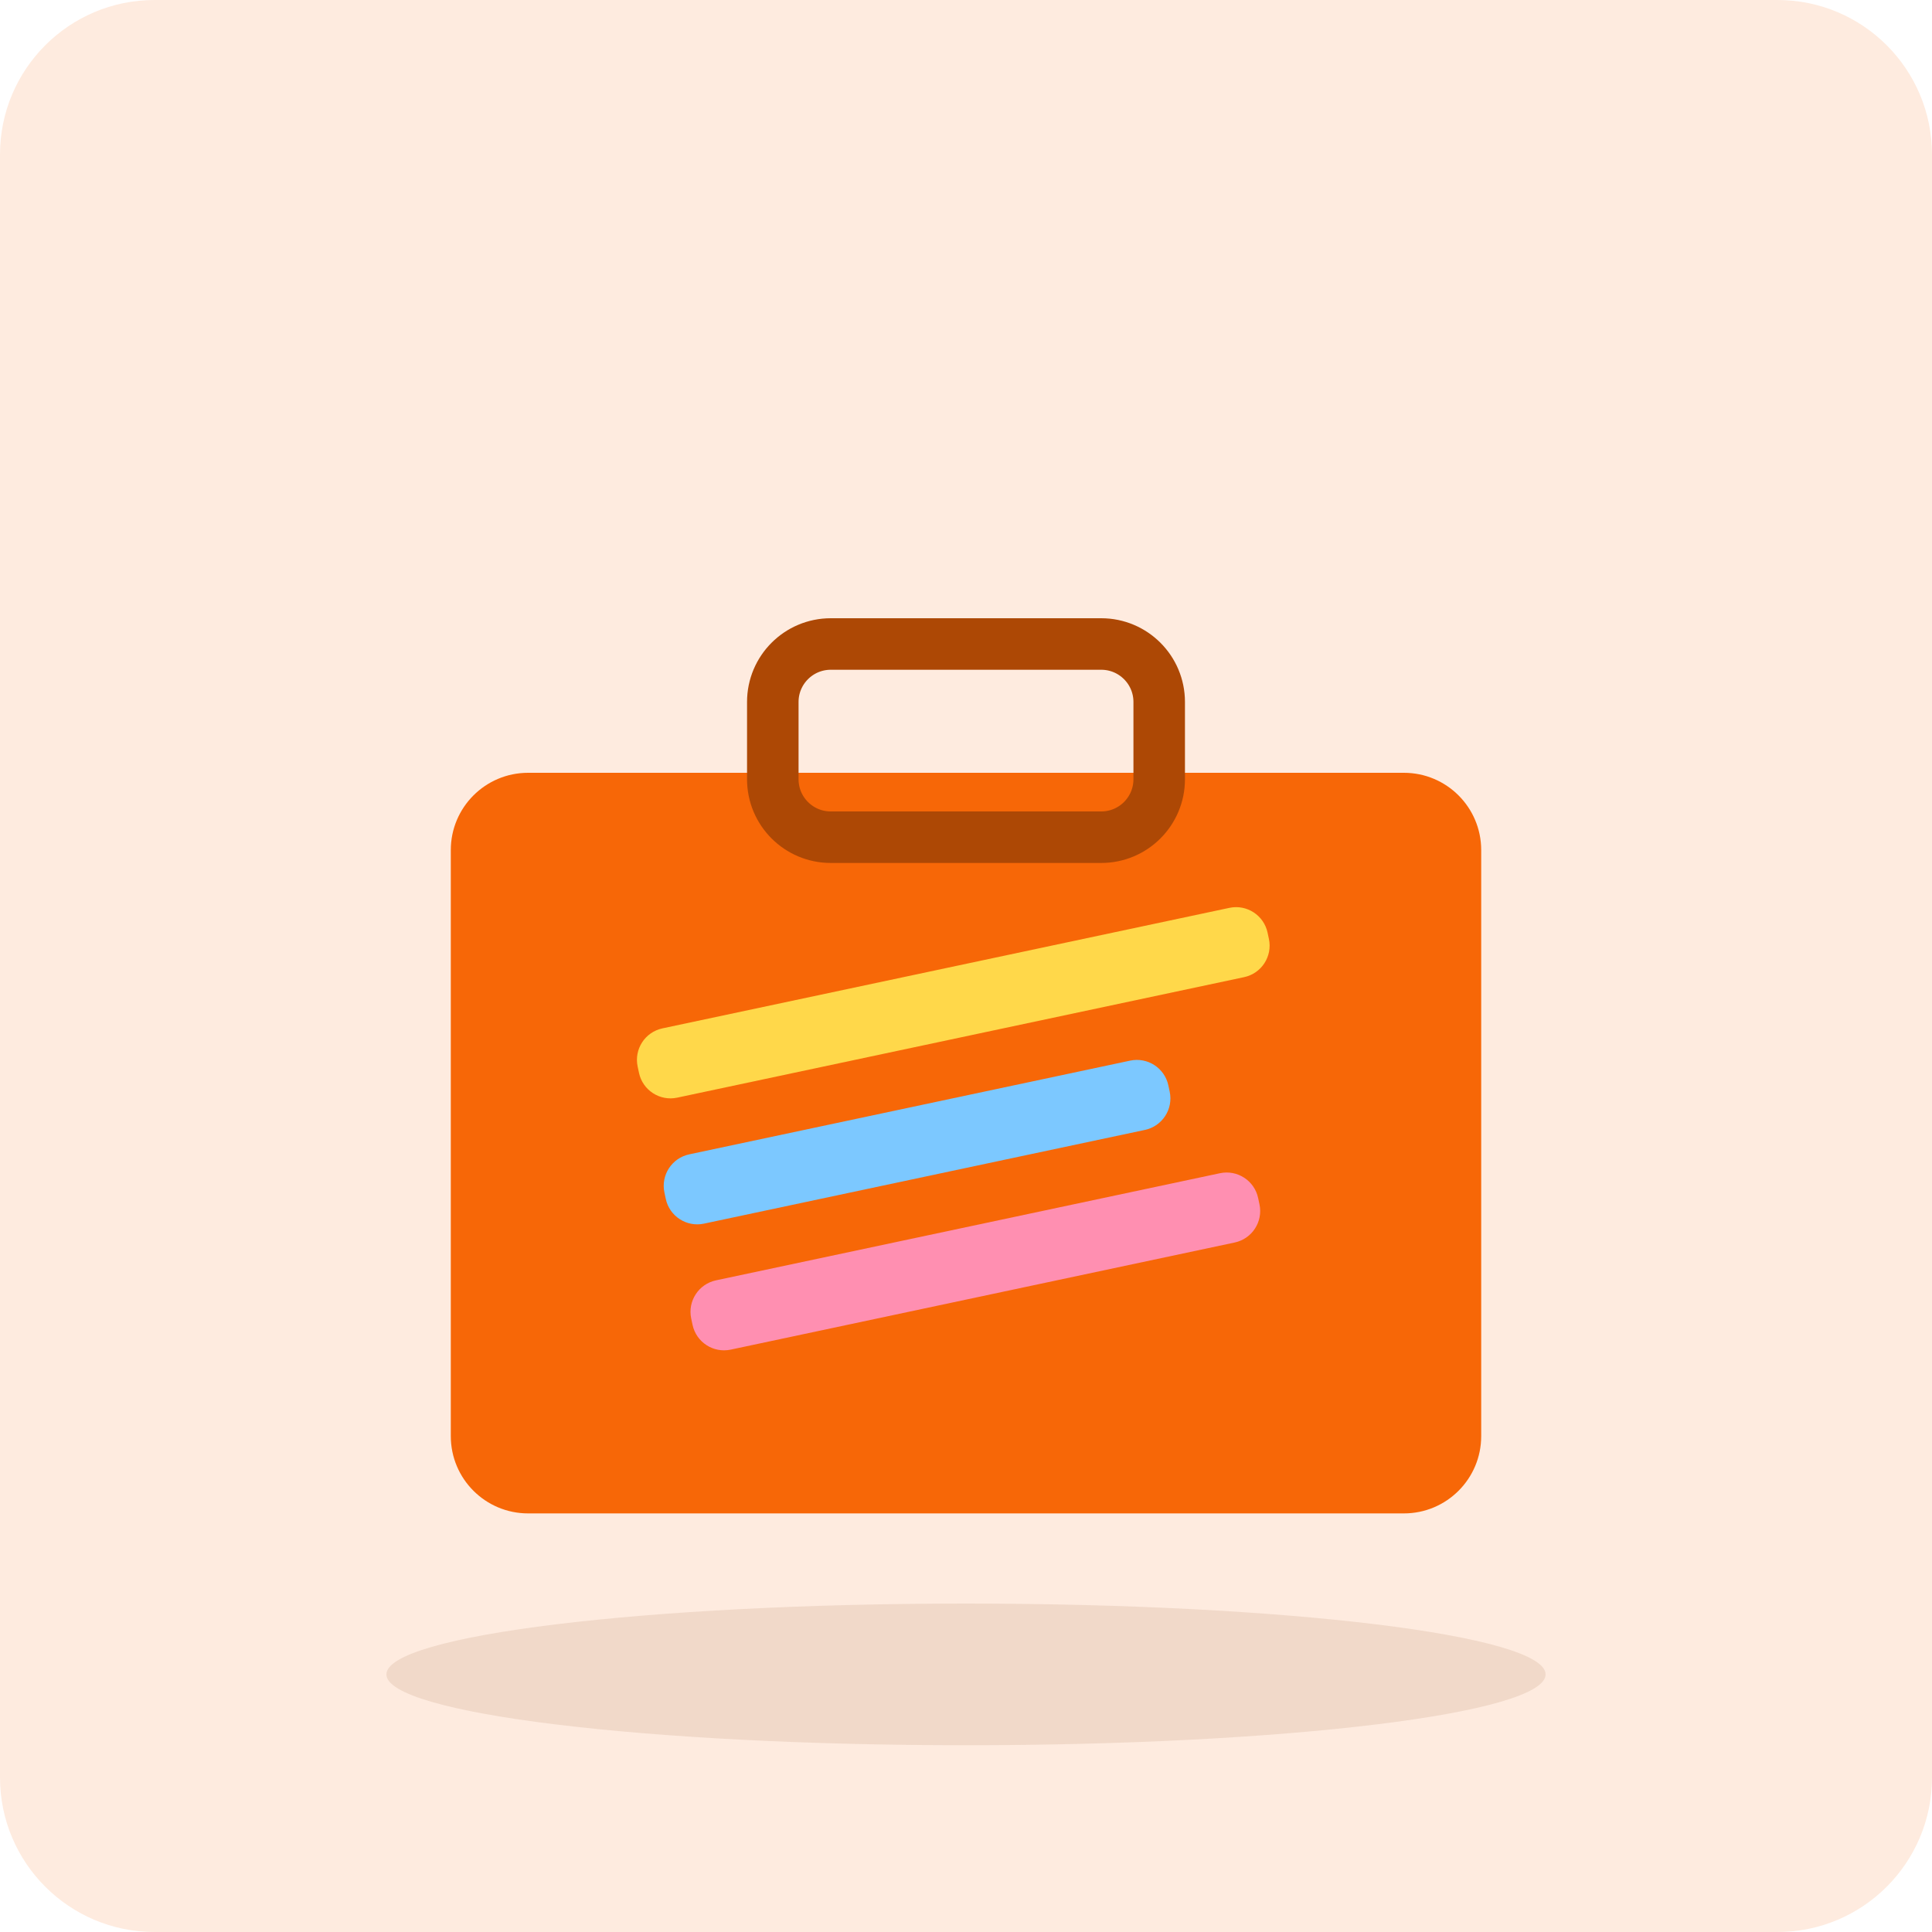
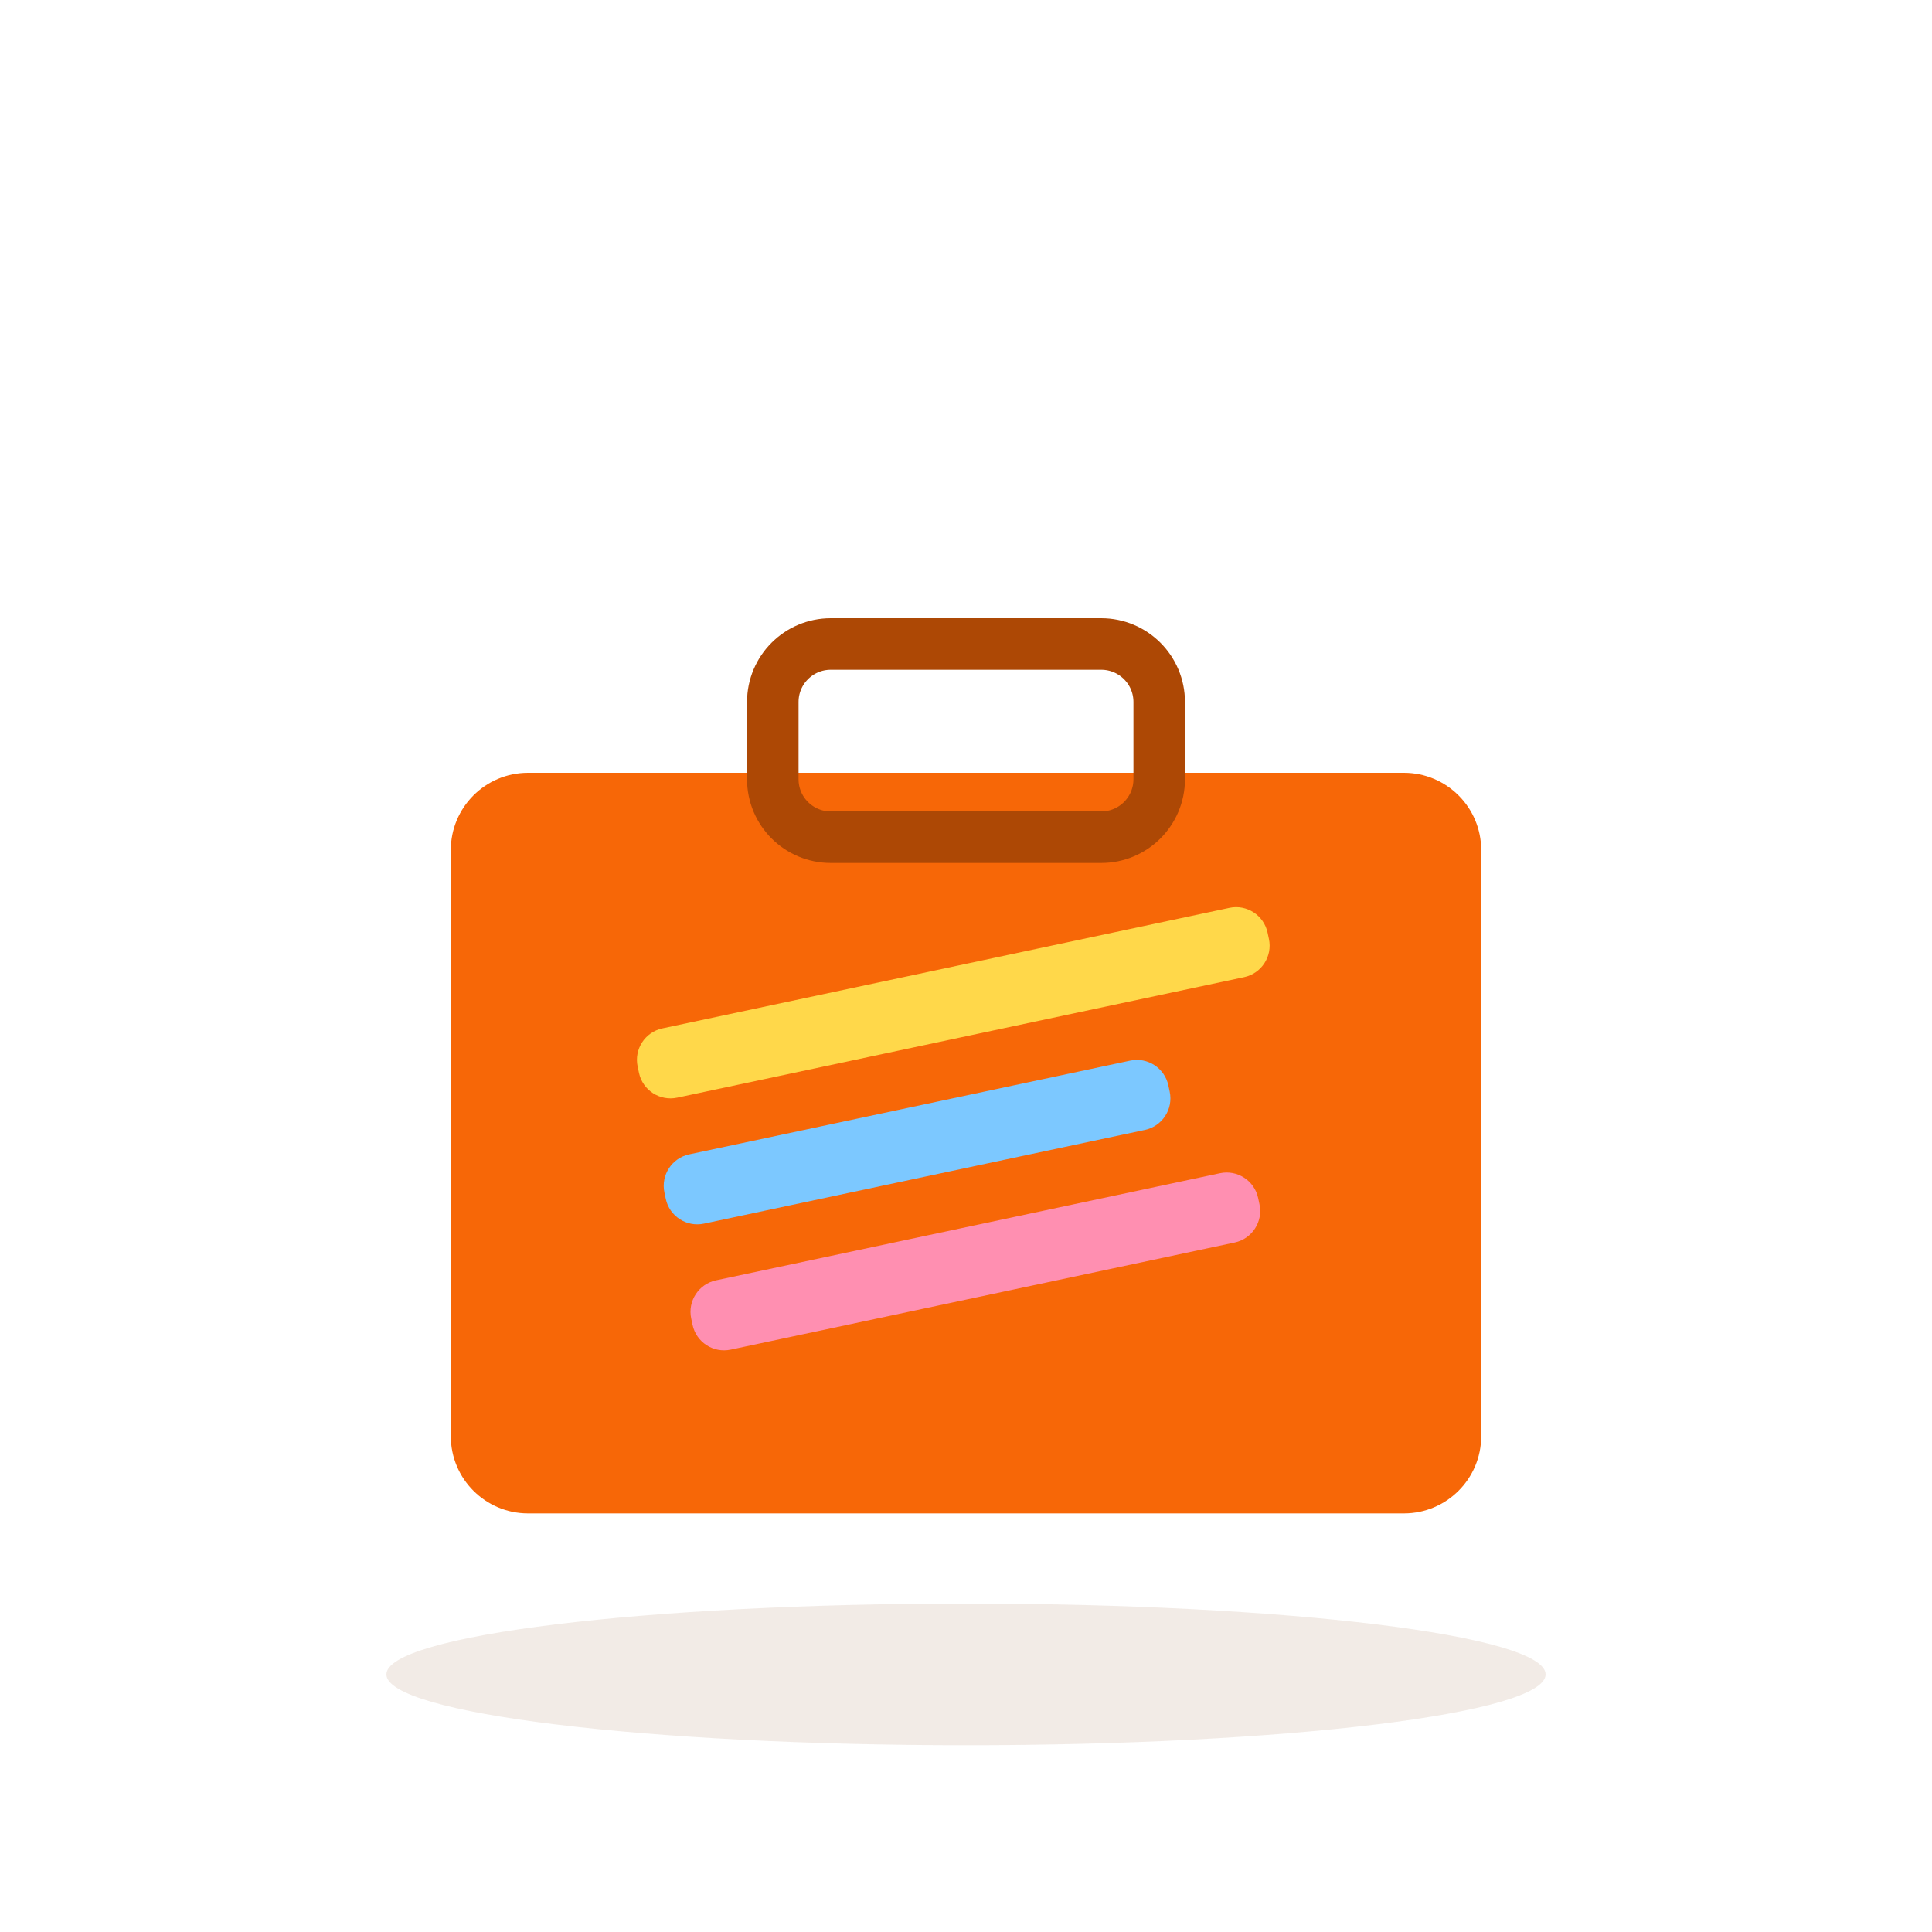
<svg xmlns="http://www.w3.org/2000/svg" viewBox="0 0 600 600" role="img">
-   <rect width="600" height="600" rx="48" fill="rgb(254,235,223)" />
  <ellipse cx="300" cy="520" rx="180" ry="22" fill="rgb(124,52,4)" opacity=".10" />
  <rect x="140" y="240" width="320" height="230" rx="24" fill="#f76707" />
  <rect x="240" y="200" width="120" height="60" rx="18" fill="none" stroke="rgb(173,72,5)" stroke-width="16" />
  <g transform="rotate(-12 300 330)">
    <rect x="200" y="300" width="200" height="22" rx="10" fill="#ffd84a" />
    <rect x="200" y="340" width="160" height="22" rx="10" fill="#7cc8ff" />
    <rect x="200" y="380" width="180" height="22" rx="10" fill="#ff8fb1" />
  </g>
</svg>
